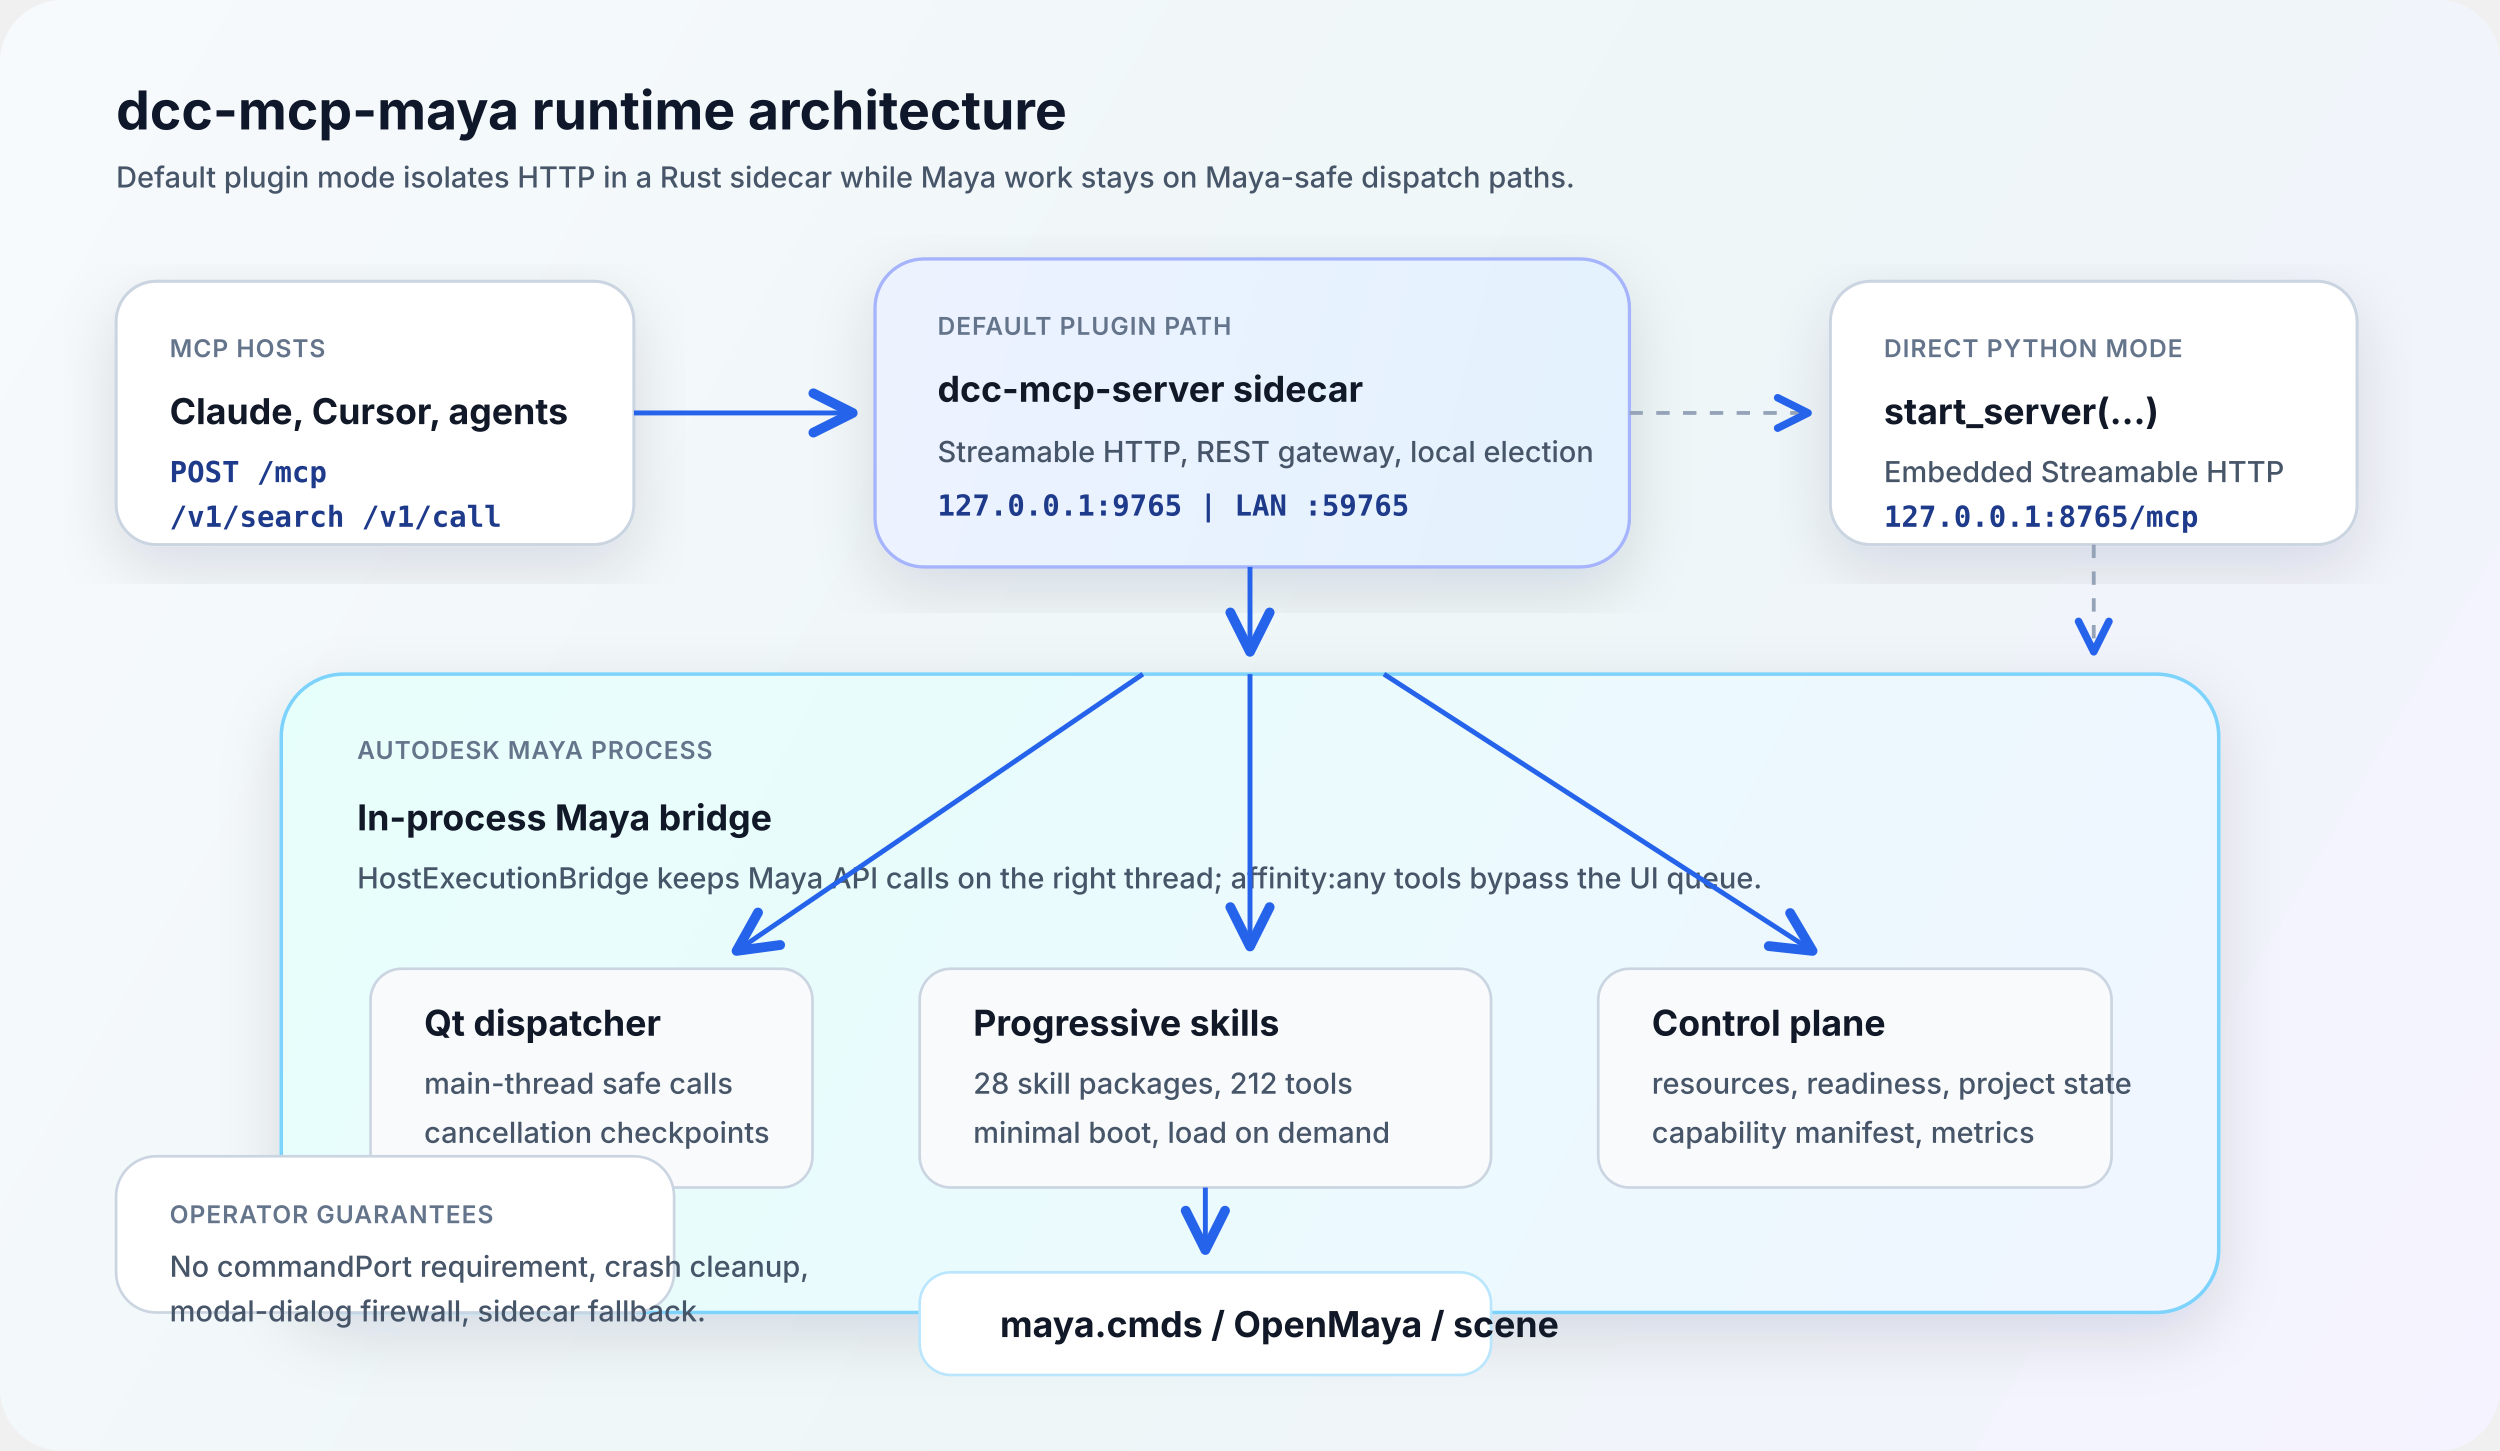
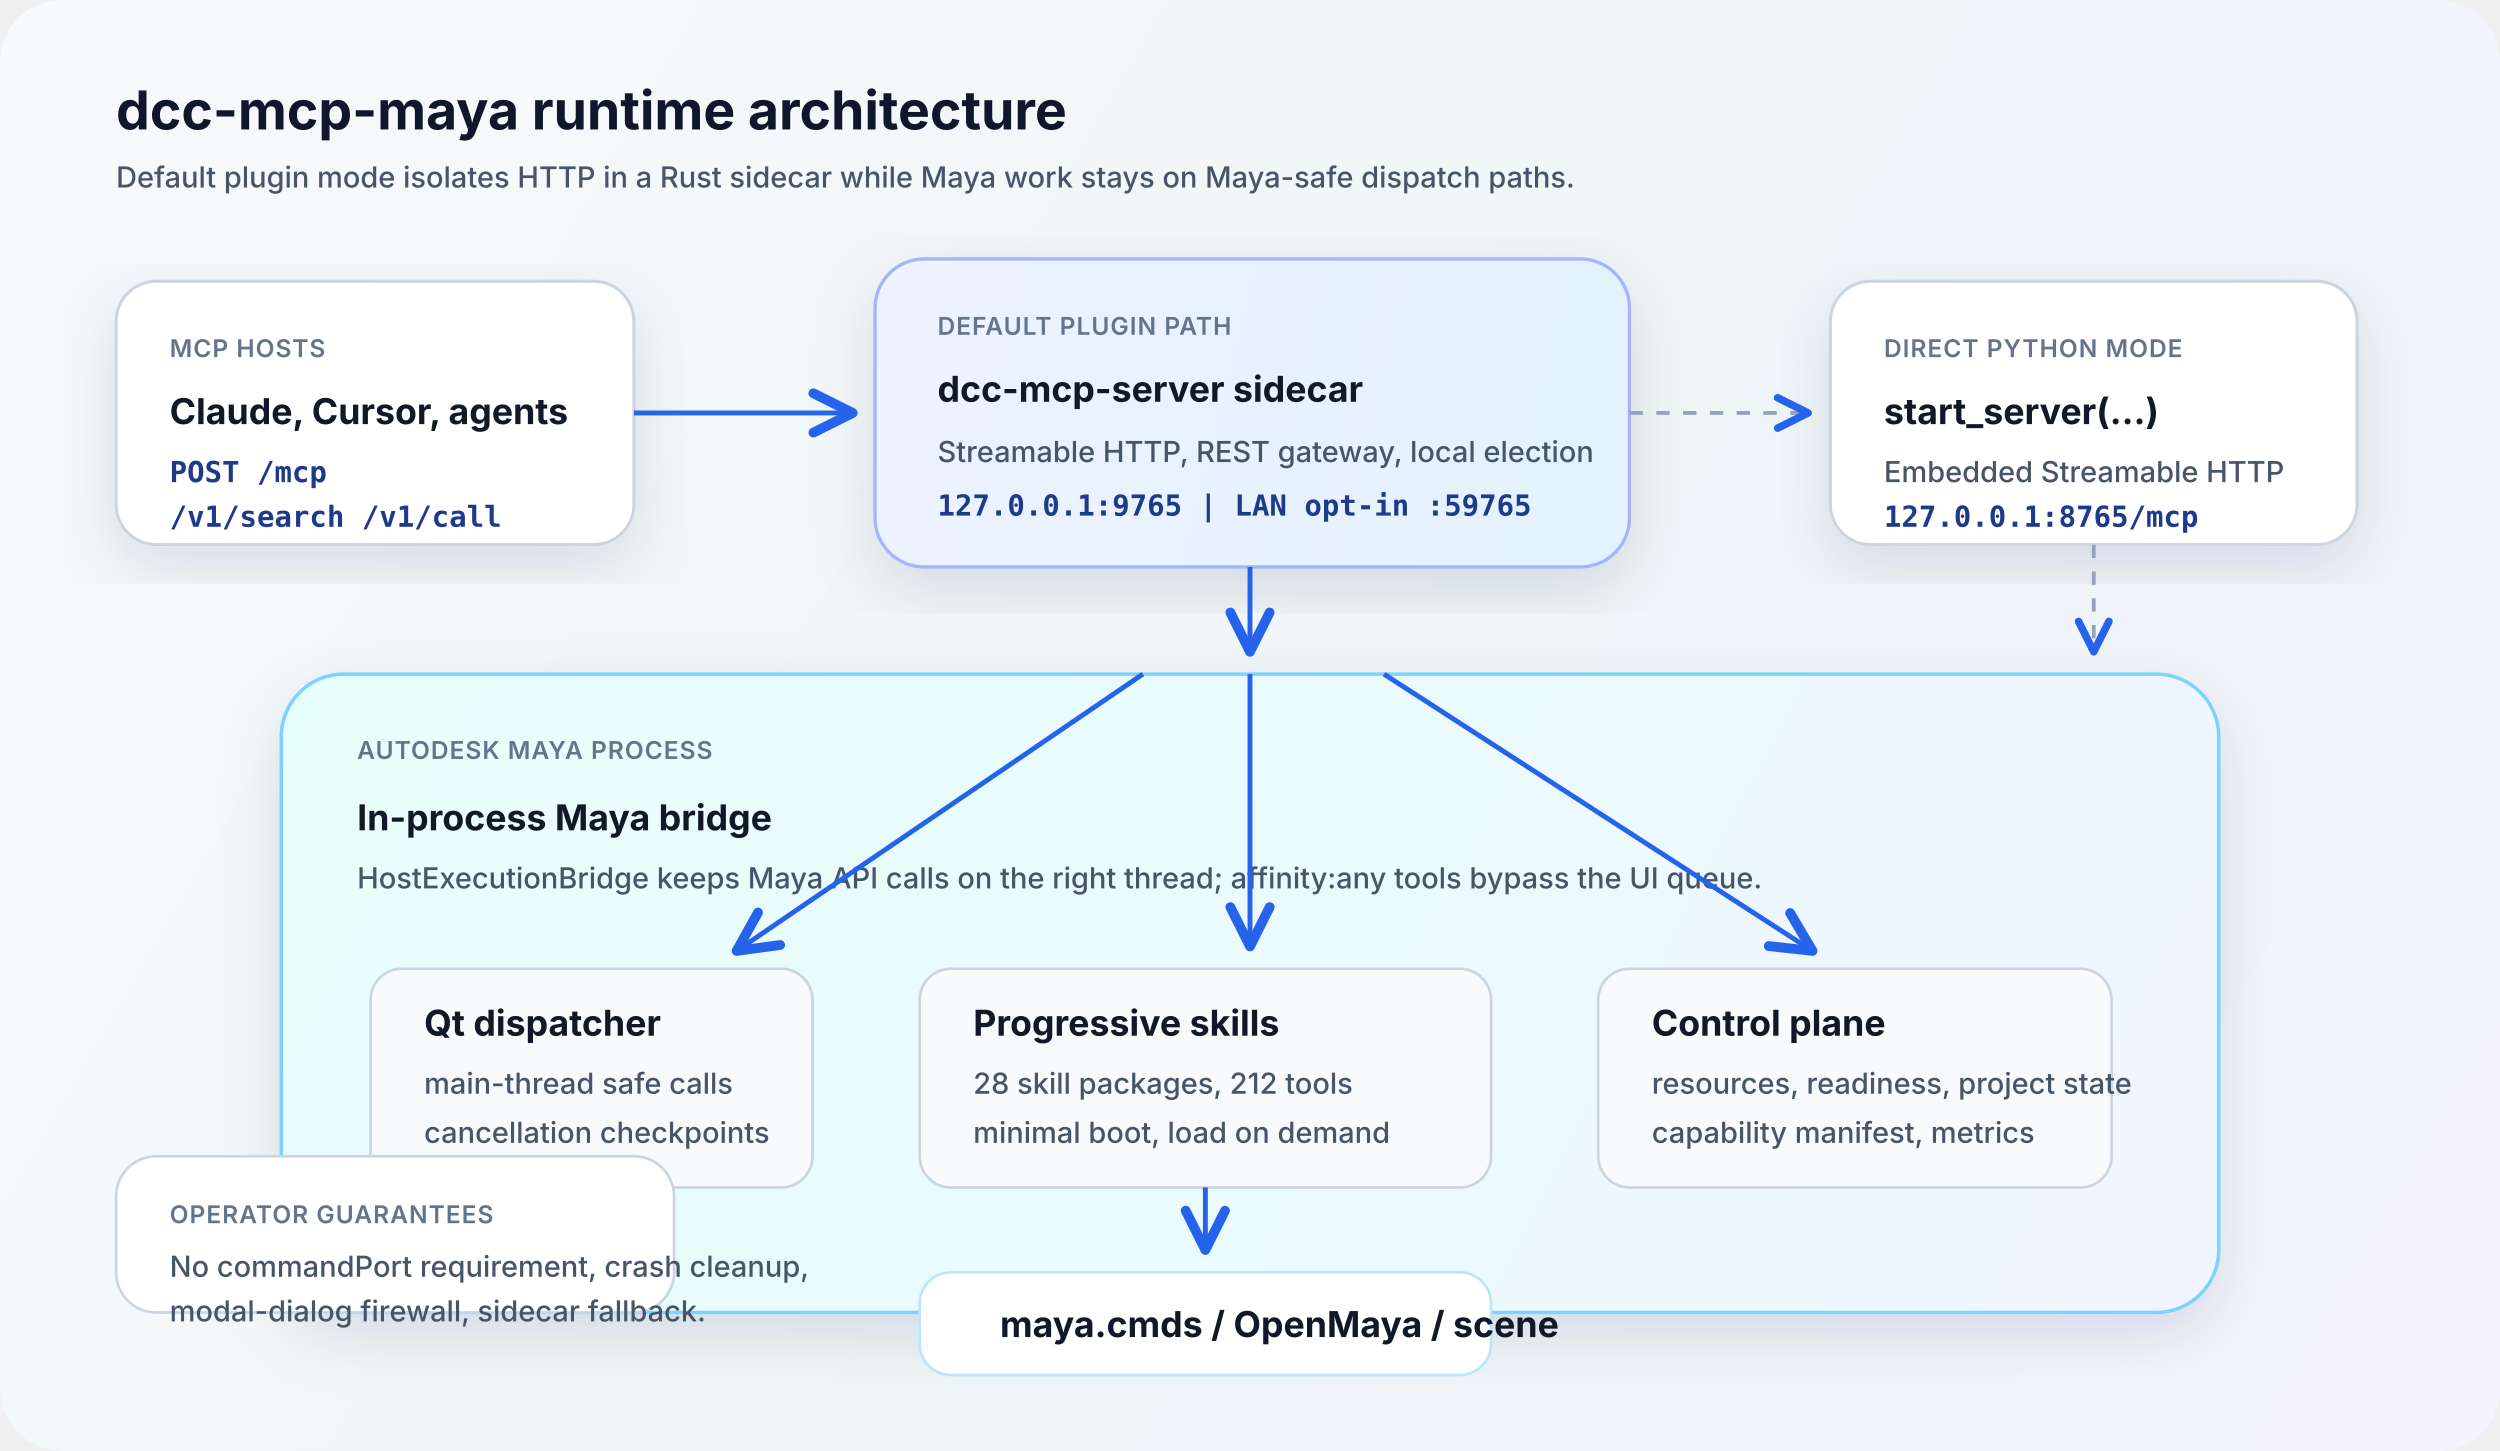
<svg xmlns="http://www.w3.org/2000/svg" width="1120" height="650" viewBox="0 0 1120 650" fill="none" role="img" aria-labelledby="title desc">
  <defs>
    <linearGradient id="bg" x1="0" y1="0" x2="1120" y2="650" gradientUnits="userSpaceOnUse">
      <stop offset="0" stop-color="#F7FAFC" />
      <stop offset="0.56" stop-color="#EEF6F8" />
      <stop offset="1" stop-color="#F5F3FF" />
    </linearGradient>
    <linearGradient id="maya" x1="150" y1="190" x2="940" y2="590" gradientUnits="userSpaceOnUse">
      <stop offset="0" stop-color="#E6FFFB" />
      <stop offset="1" stop-color="#EFF6FF" />
    </linearGradient>
    <linearGradient id="sidecar" x1="385" y1="76" x2="840" y2="190" gradientUnits="userSpaceOnUse">
      <stop offset="0" stop-color="#EEF2FF" />
      <stop offset="1" stop-color="#E0F2FE" />
    </linearGradient>
    <filter id="shadow" x="-10%" y="-15%" width="120%" height="130%" color-interpolation-filters="sRGB">
      <feDropShadow dx="0" dy="10" stdDeviation="14" flood-color="#0F172A" flood-opacity="0.12" />
    </filter>
    <marker id="arrow" markerWidth="12" markerHeight="12" refX="10" refY="6" orient="auto">
      <path d="M2 2L10 6L2 10" stroke="#2563EB" stroke-width="2" stroke-linecap="round" stroke-linejoin="round" />
    </marker>
    <style>
      .title { font: 700 24px Inter, Segoe UI, Arial, sans-serif; fill: #0F172A; }
      .label { font: 700 16px Inter, Segoe UI, Arial, sans-serif; fill: #111827; }
      .small { font: 500 13px Inter, Segoe UI, Arial, sans-serif; fill: #475569; }
      .tiny { font: 600 11px Inter, Segoe UI, Arial, sans-serif; fill: #64748B; letter-spacing: .04em; }
      .code { font: 600 13px Consolas, Menlo, monospace; fill: #1E3A8A; }
      .box { fill: #FFFFFF; stroke: #CBD5E1; stroke-width: 1.4; rx: 18; filter: url(#shadow); }
      .soft { fill: #F8FAFC; stroke: #CBD5E1; stroke-width: 1.2; rx: 14; }
      .line { stroke: #2563EB; stroke-width: 2.2; marker-end: url(#arrow); }
      .muted-line { stroke: #94A3B8; stroke-width: 1.7; stroke-dasharray: 6 6; marker-end: url(#arrow); }
    </style>
  </defs>
  <rect width="1120" height="650" rx="28" fill="url(#bg)" />
  <text x="52" y="58" class="title">dcc-mcp-maya runtime architecture</text>
  <text x="52" y="84" class="small">Default plugin mode isolates HTTP in a Rust sidecar while Maya work stays on Maya-safe dispatch paths.</text>
  <rect x="52" y="126" width="232" height="118" class="box" />
  <text x="76" y="160" class="tiny">MCP HOSTS</text>
  <text x="76" y="190" class="label">Claude, Cursor, agents</text>
  <text x="76" y="216" class="code">POST /mcp</text>
  <text x="76" y="236" class="code">/v1/search /v1/call</text>
  <rect x="392" y="116" width="338" height="138" fill="url(#sidecar)" stroke="#A5B4FC" stroke-width="1.5" rx="22" filter="url(#shadow)" />
  <text x="420" y="150" class="tiny">DEFAULT PLUGIN PATH</text>
  <text x="420" y="180" class="label">dcc-mcp-server sidecar</text>
  <text x="420" y="207" class="small">Streamable HTTP, REST gateway, local election</text>
-   <text x="420" y="231" class="code">127.0.0.1:9765  |  LAN :59765</text>
+   <text x="420" y="231" class="code">127.0.0.1:9765  |  LAN opt-in :59765</text>
  <rect x="820" y="126" width="236" height="118" class="box" />
  <text x="844" y="160" class="tiny">DIRECT PYTHON MODE</text>
  <text x="844" y="190" class="label">start_server(...)</text>
  <text x="844" y="216" class="small">Embedded Streamable HTTP</text>
  <text x="844" y="236" class="code">127.0.0.1:8765/mcp</text>
  <rect x="126" y="302" width="868" height="286" fill="url(#maya)" stroke="#7DD3FC" stroke-width="1.6" rx="28" filter="url(#shadow)" />
  <text x="160" y="340" class="tiny">AUTODESK MAYA PROCESS</text>
  <text x="160" y="372" class="label">In-process Maya bridge</text>
  <text x="160" y="398" class="small">HostExecutionBridge keeps Maya API calls on the right thread; affinity:any tools bypass the UI queue.</text>
  <rect x="166" y="434" width="198" height="98" class="soft" />
  <text x="190" y="464" class="label">Qt dispatcher</text>
  <text x="190" y="490" class="small">main-thread safe calls</text>
  <text x="190" y="512" class="small">cancellation checkpoints</text>
  <rect x="412" y="434" width="256" height="98" class="soft" />
  <text x="436" y="464" class="label">Progressive skills</text>
  <text x="436" y="490" class="small">28 skill packages, 212 tools</text>
  <text x="436" y="512" class="small">minimal boot, load on demand</text>
  <rect x="716" y="434" width="230" height="98" class="soft" />
  <text x="740" y="464" class="label">Control plane</text>
  <text x="740" y="490" class="small">resources, readiness, project state</text>
  <text x="740" y="512" class="small">capability manifest, metrics</text>
  <rect x="412" y="570" width="256" height="46" fill="#FFFFFF" stroke="#BAE6FD" stroke-width="1.2" rx="14" />
  <text x="448" y="599" class="label">maya.cmds / OpenMaya / scene</text>
  <path d="M284 185H382" class="line" />
  <path d="M730 185H810" class="muted-line" />
  <path d="M560 254V292" class="line" />
  <path d="M512 302L330 426" class="line" />
  <path d="M560 302V424" class="line" />
  <path d="M620 302L812 426" class="line" />
  <path d="M540 532V560" class="line" />
  <path d="M938 244V292" class="muted-line" />
  <rect x="52" y="518" width="250" height="70" fill="#FFFFFF" stroke="#CBD5E1" stroke-width="1.2" rx="18" />
  <text x="76" y="548" class="tiny">OPERATOR GUARANTEES</text>
  <text x="76" y="572" class="small">No commandPort requirement, crash cleanup,</text>
  <text x="76" y="592" class="small">modal-dialog firewall, sidecar fallback.</text>
</svg>
